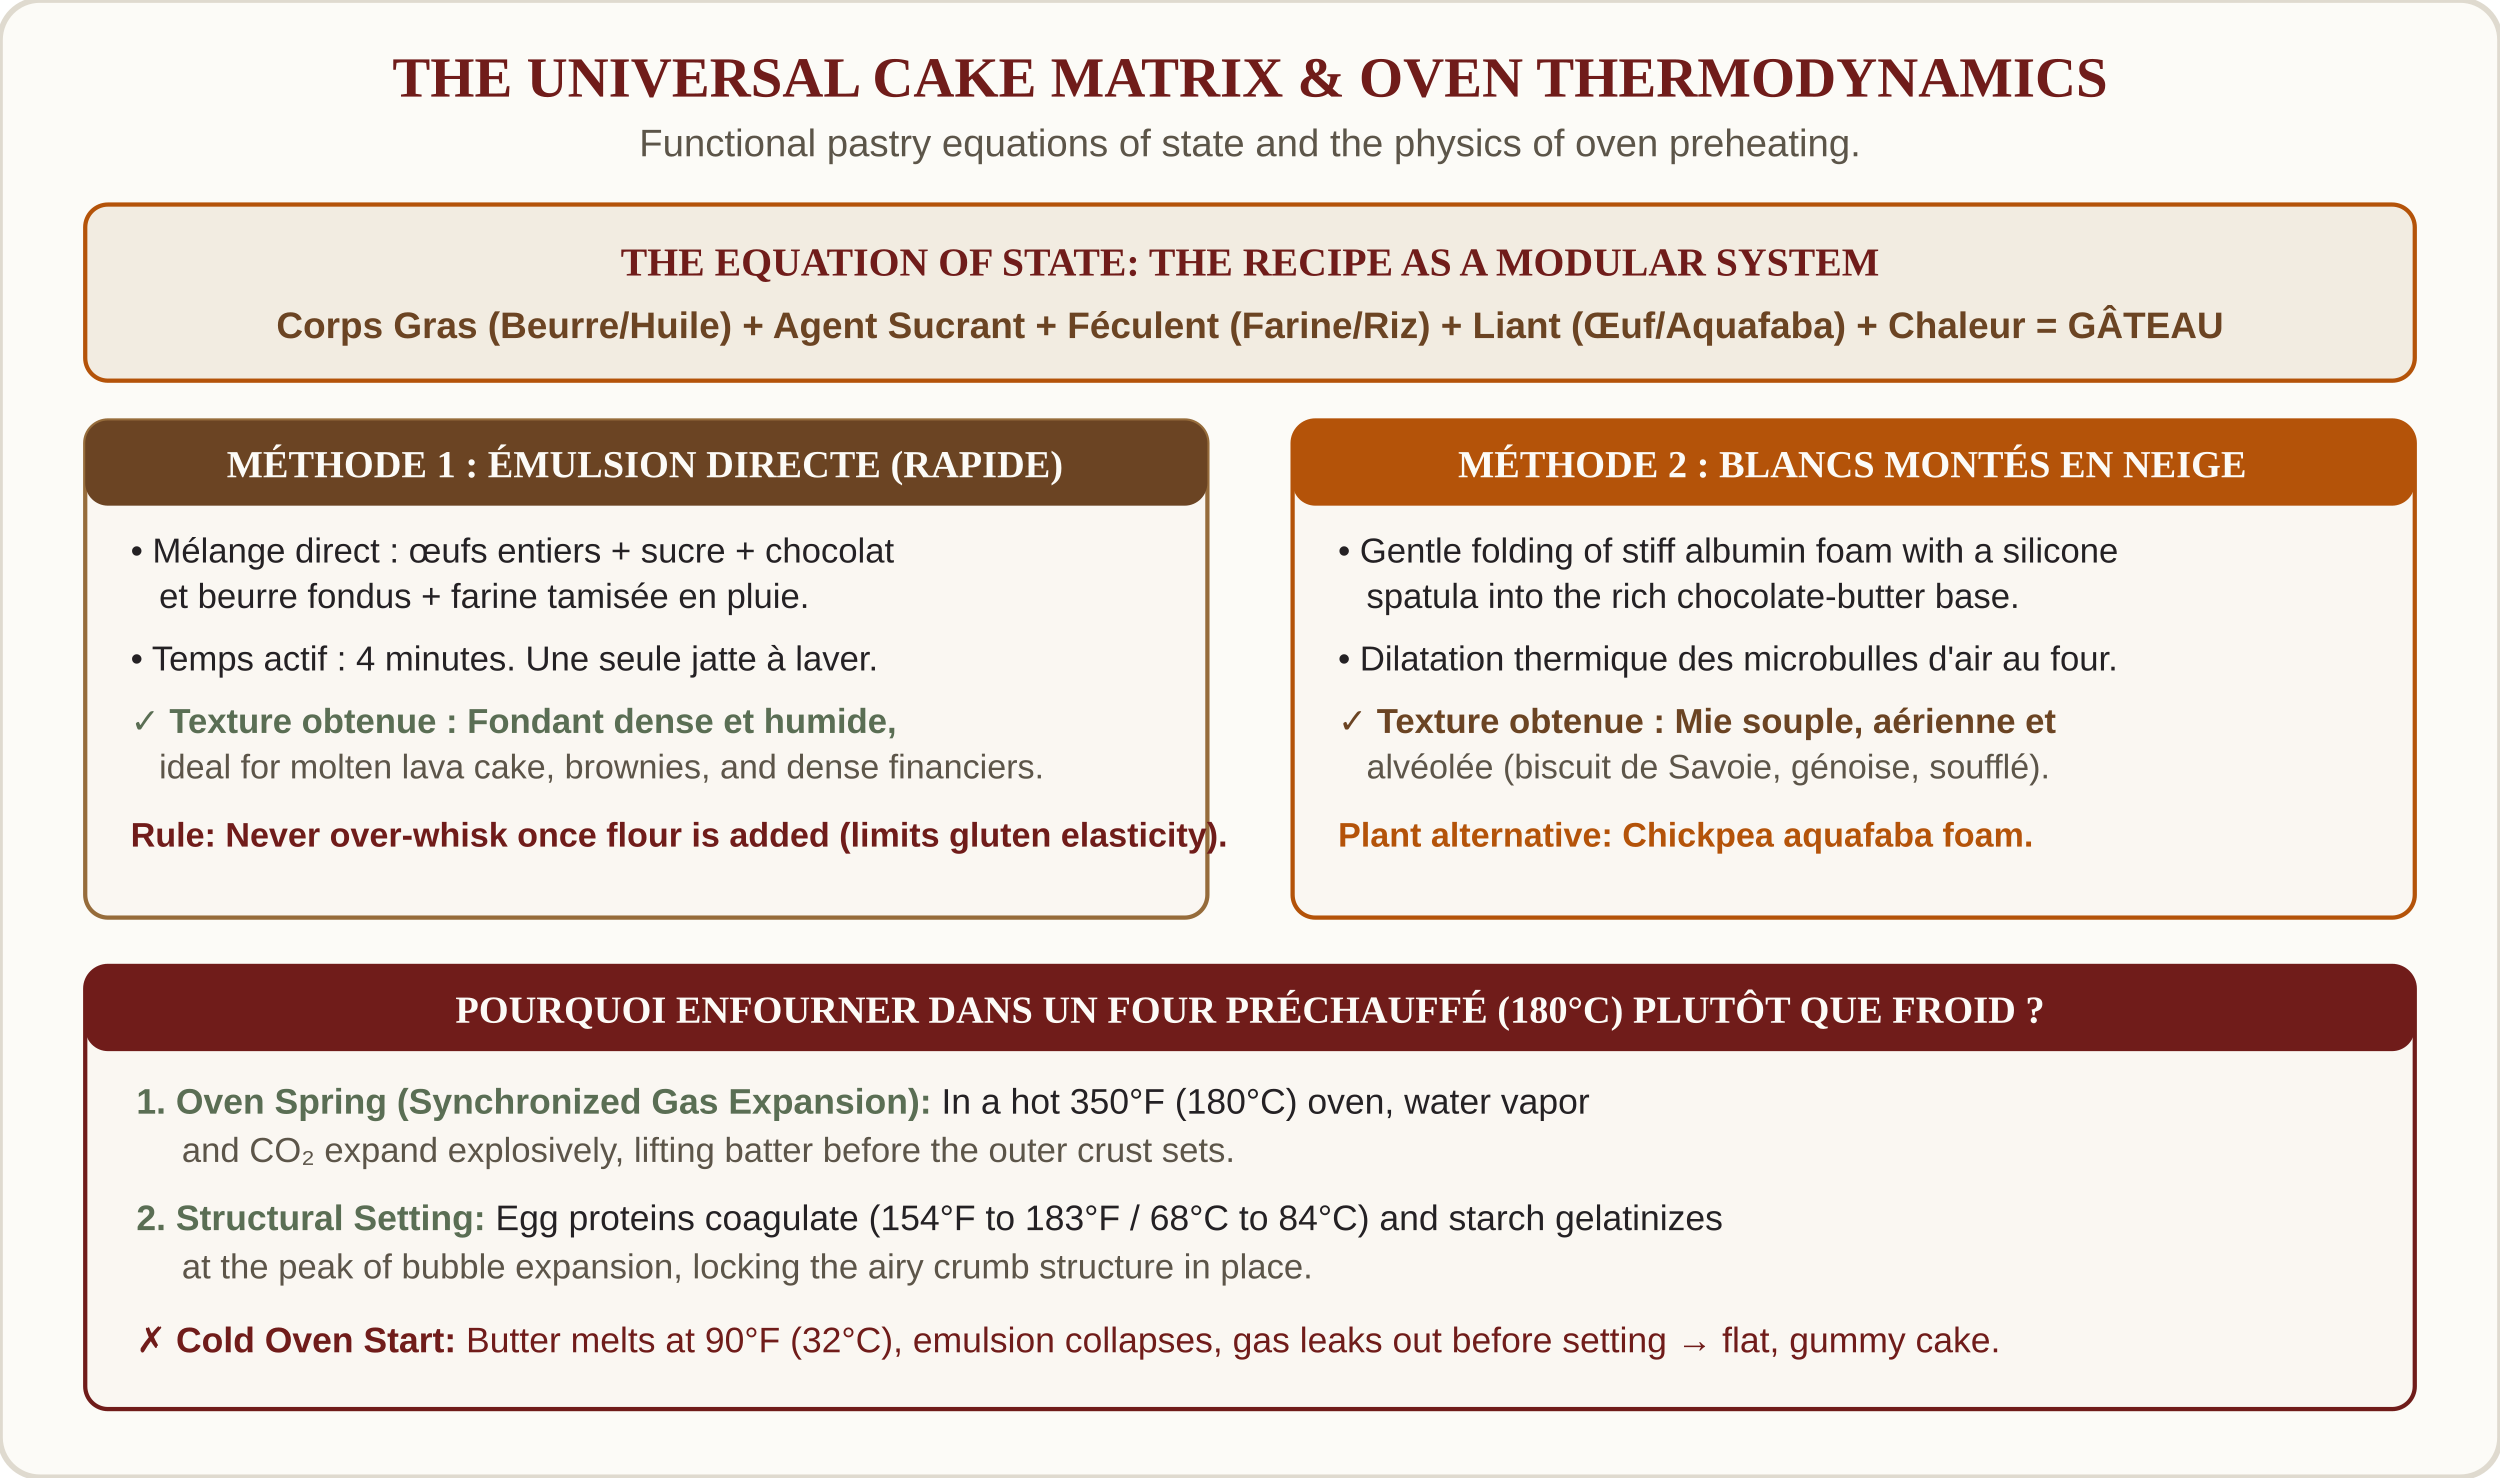
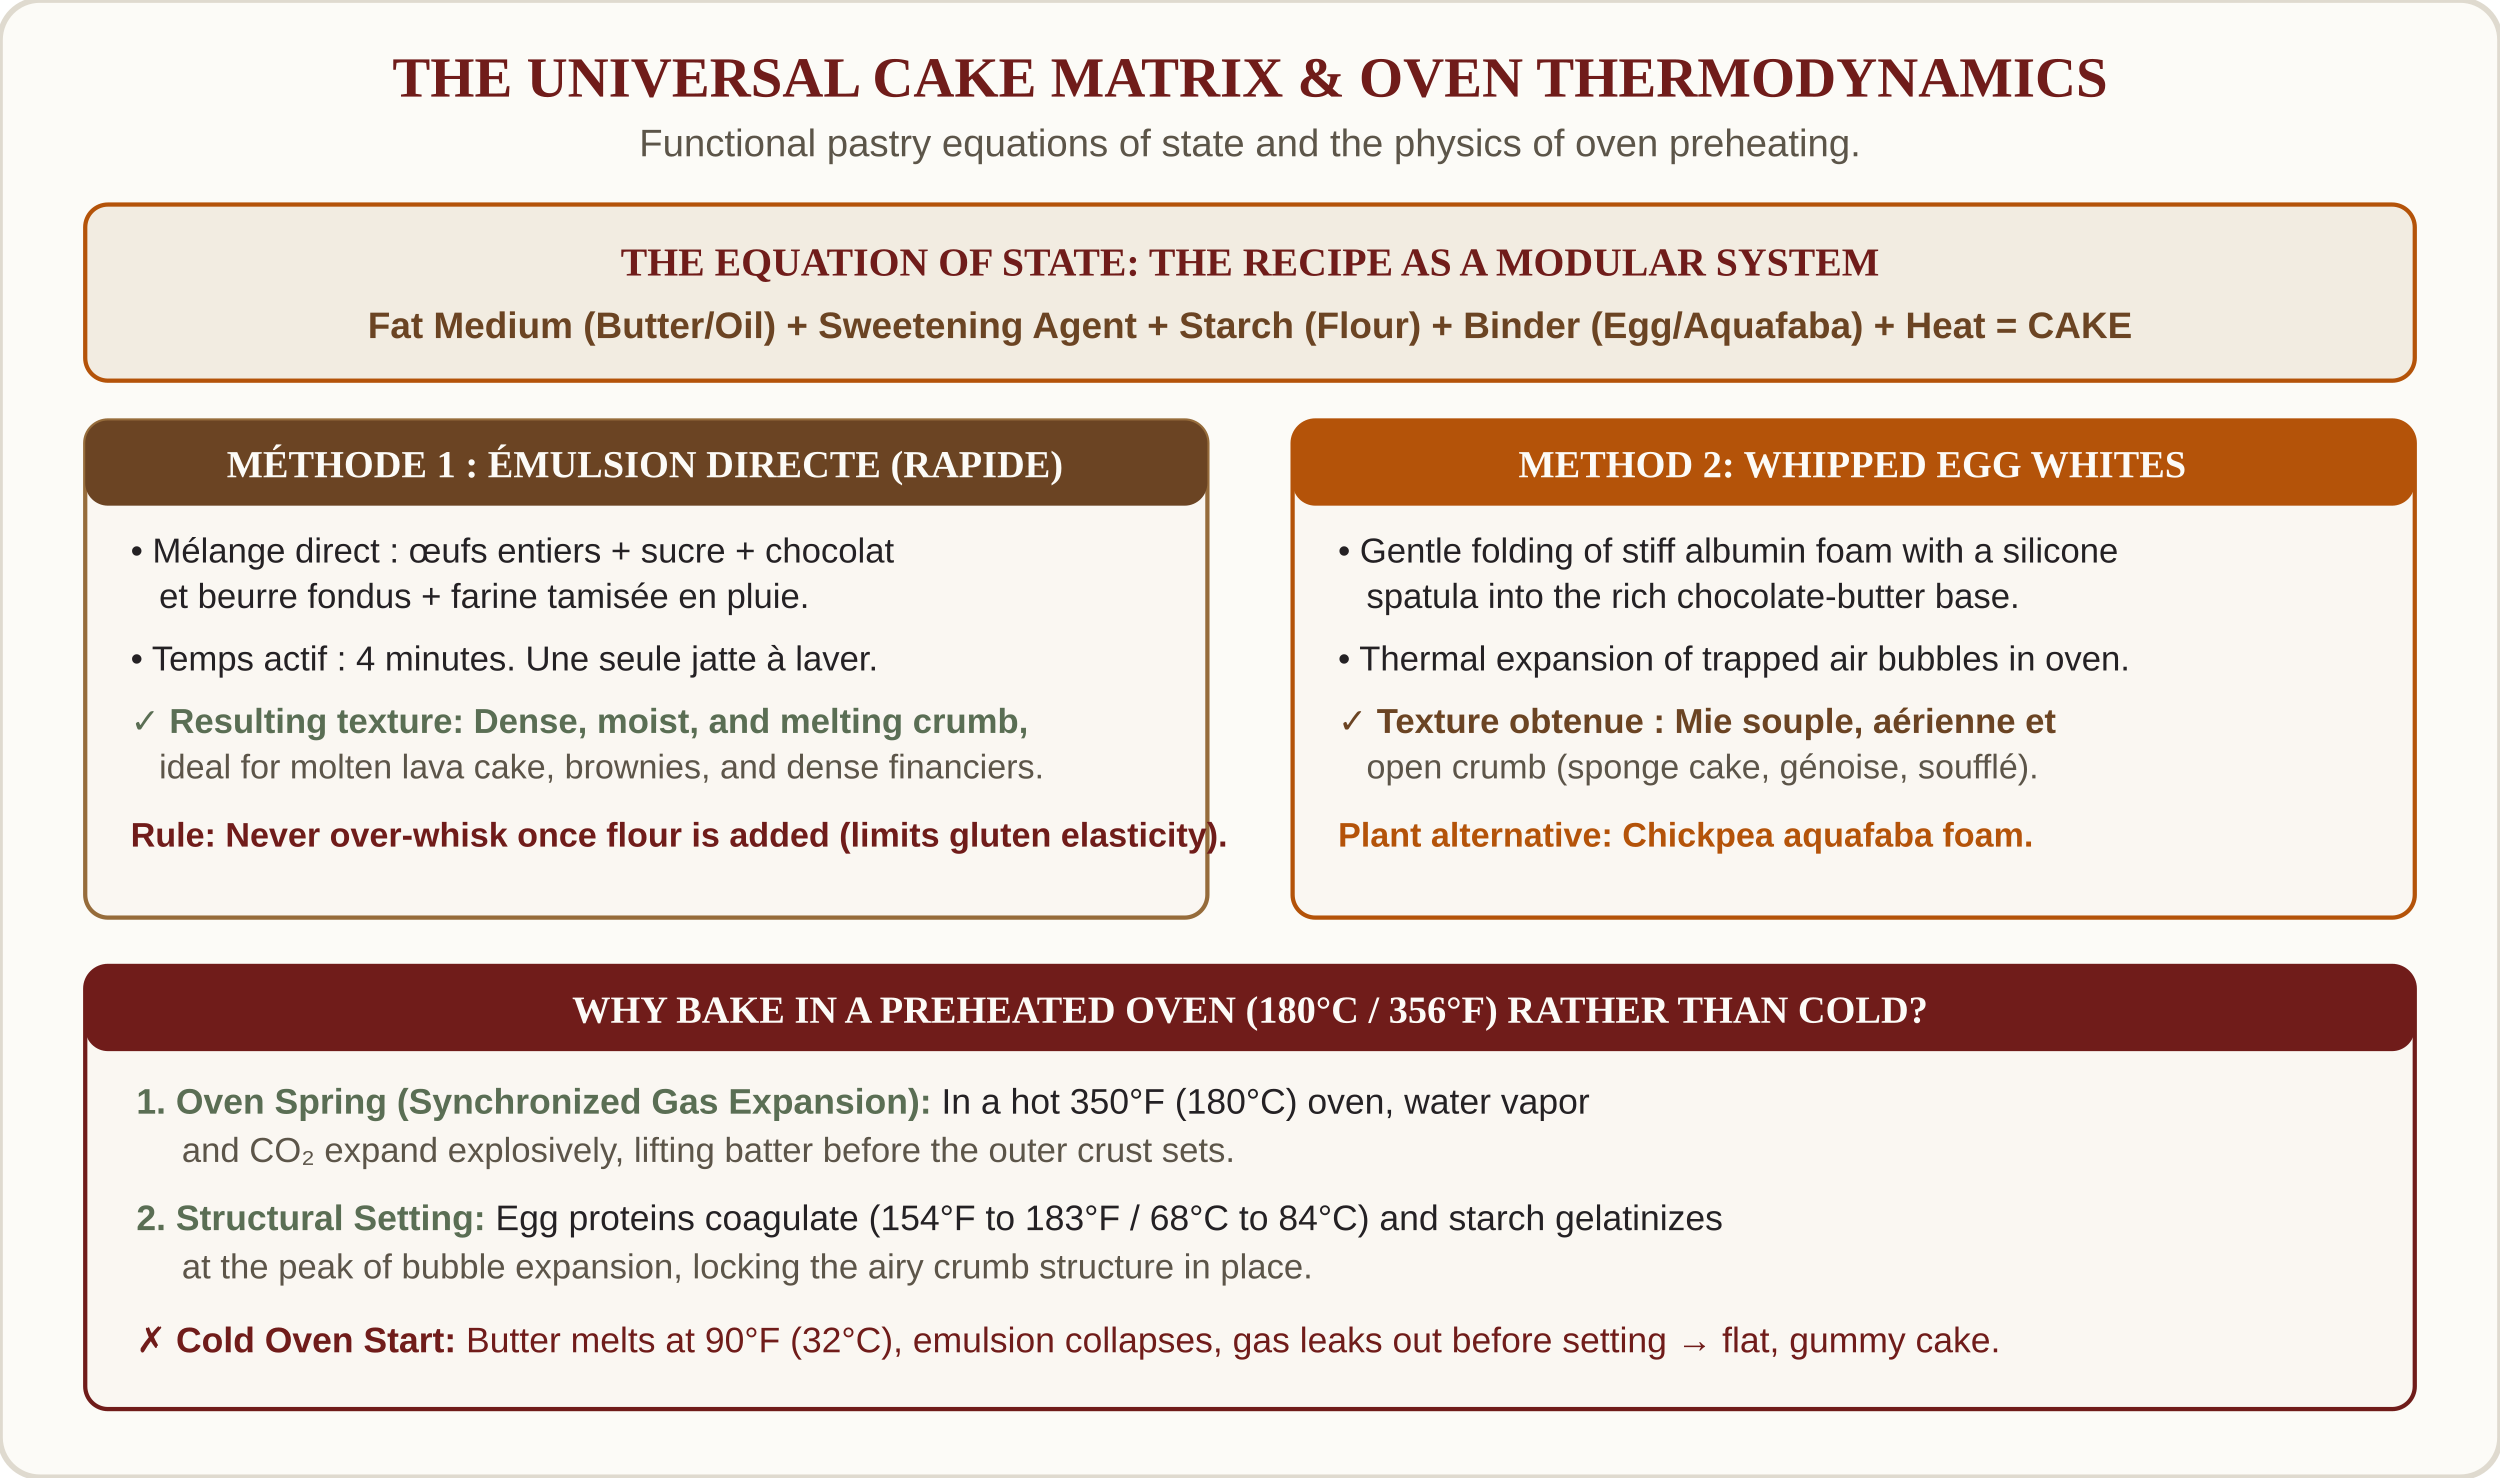
<svg xmlns="http://www.w3.org/2000/svg" viewBox="0 0 880 520" width="100%" height="100%">
  <rect width="880" height="520" rx="14" fill="#FCFBF7" stroke="#DFDACF" stroke-width="2" />
  <text x="440" y="34" font-family="Liberation Serif, Georgia, serif" font-size="20" font-weight="bold" fill="#701C1A" text-anchor="middle">THE UNIVERSAL CAKE MATRIX &amp; OVEN THERMODYNAMICS</text>
  <text x="440" y="55" font-family="Liberation Sans, Arial, sans-serif" font-size="13.5" fill="#5C5549" text-anchor="middle">Functional pastry equations of state and the physics of oven preheating.</text>
  <g transform="translate(30, 72)">
    <rect width="820" height="62" rx="8" fill="#F2ECE1" stroke="#B45309" stroke-width="1.5" />
    <text x="410" y="25" font-family="Liberation Serif, Georgia, serif" font-size="14" font-weight="bold" fill="#701C1A" text-anchor="middle">THE EQUATION OF STATE: THE RECIPE AS A MODULAR SYSTEM</text>
-     <text x="410" y="47" font-family="Liberation Sans, Arial, sans-serif" font-size="13" font-weight="bold" fill="#6B4423" text-anchor="middle">Corps Gras (Beurre/Huile) + Agent Sucrant + Féculent (Farine/Riz) + Liant (Œuf/Aquafaba) + Chaleur = GÂTEAU</text>
+     <text x="410" y="47" font-family="Liberation Sans, Arial, sans-serif" font-size="13" font-weight="bold" fill="#6B4423" text-anchor="middle">Fat Medium (Butter/Oil) + Sweetening Agent + Starch (Flour) + Binder (Egg/Aquafaba) + Heat = CAKE</text>
  </g>
  <g transform="translate(30, 148)">
    <rect width="395" height="175" rx="8" fill="#FAF7F2" stroke="#966C3B" stroke-width="1.5" />
    <rect width="395" height="30" rx="8" fill="#6B4423" />
    <text x="197" y="20" font-family="Liberation Serif, Georgia, serif" font-size="13.5" font-weight="bold" fill="#FCFBF7" text-anchor="middle">MÉTHODE 1 : ÉMULSION DIRECTE (RAPIDE)</text>
    <text x="16" y="50" font-family="Liberation Sans, Arial, sans-serif" font-size="12.2" fill="#242124">• Mélange direct : œufs entiers + sucre + chocolat</text>
    <text x="26" y="66" font-family="Liberation Sans, Arial, sans-serif" font-size="12.2" fill="#242124">et beurre fondus + farine tamisée en pluie.</text>
    <text x="16" y="88" font-family="Liberation Sans, Arial, sans-serif" font-size="12.2" fill="#242124">• Temps actif : 4 minutes. Une seule jatte à laver.</text>
-     <text x="16" y="110" font-family="Liberation Sans, Arial, sans-serif" font-size="12.2" fill="#5A6E54" font-weight="bold">✓ Texture obtenue : Fondant dense et humide,</text>
+     <text x="16" y="110" font-family="Liberation Sans, Arial, sans-serif" font-size="12.2" fill="#5A6E54" font-weight="bold">✓ Resulting texture: Dense, moist, and melting crumb,</text>
    <text x="26" y="126" font-family="Liberation Sans, Arial, sans-serif" font-size="12.0" fill="#5C5549">ideal for molten lava cake, brownies, and dense financiers.</text>
    <text x="16" y="150" font-family="Liberation Sans, Arial, sans-serif" font-size="12.0" font-weight="bold" fill="#701C1A">Rule: Never over-whisk once flour is added (limits gluten elasticity).</text>
  </g>
  <g transform="translate(455, 148)">
    <rect width="395" height="175" rx="8" fill="#FAF7F2" stroke="#B45309" stroke-width="1.5" />
    <rect width="395" height="30" rx="8" fill="#B45309" />
-     <text x="197" y="20" font-family="Liberation Serif, Georgia, serif" font-size="13.5" font-weight="bold" fill="#FCFBF7" text-anchor="middle">MÉTHODE 2 : BLANCS MONTÉS EN NEIGE</text>
+     <text x="197" y="20" font-family="Liberation Serif, Georgia, serif" font-size="13.5" font-weight="bold" fill="#FCFBF7" text-anchor="middle">METHOD 2: WHIPPED EGG WHITES</text>
    <text x="16" y="50" font-family="Liberation Sans, Arial, sans-serif" font-size="12.2" fill="#242124">• Gentle folding of stiff albumin foam with a silicone</text>
    <text x="26" y="66" font-family="Liberation Sans, Arial, sans-serif" font-size="12.2" fill="#242124">spatula into the rich chocolate-butter base.</text>
-     <text x="16" y="88" font-family="Liberation Sans, Arial, sans-serif" font-size="12.2" fill="#242124">• Dilatation thermique des microbulles d'air au four.</text>
+     <text x="16" y="88" font-family="Liberation Sans, Arial, sans-serif" font-size="12.2" fill="#242124">• Thermal expansion of trapped air bubbles in oven.</text>
    <text x="16" y="110" font-family="Liberation Sans, Arial, sans-serif" font-size="12.2" fill="#6B4423" font-weight="bold">✓ Texture obtenue : Mie souple, aérienne et</text>
-     <text x="26" y="126" font-family="Liberation Sans, Arial, sans-serif" font-size="12.0" fill="#5C5549">alvéolée (biscuit de Savoie, génoise, soufflé).</text>
+     <text x="26" y="126" font-family="Liberation Sans, Arial, sans-serif" font-size="12.0" fill="#5C5549">open crumb (sponge cake, génoise, soufflé).</text>
    <text x="16" y="150" font-family="Liberation Sans, Arial, sans-serif" font-size="12.0" font-weight="bold" fill="#B45309">Plant alternative: Chickpea aquafaba foam.</text>
  </g>
  <g transform="translate(30, 340)">
    <rect width="820" height="156" rx="8" fill="#FAF7F2" stroke="#701C1A" stroke-width="1.5" />
    <rect width="820" height="30" rx="8" fill="#701C1A" />
-     <text x="410" y="20" font-family="Liberation Serif, Georgia, serif" font-size="13.5" font-weight="bold" fill="#FCFBF7" text-anchor="middle">POURQUOI ENFOURNER DANS UN FOUR PRÉCHAUFFÉ (180°C) PLUTÔT QUE FROID ?</text>
+     <text x="410" y="20" font-family="Liberation Serif, Georgia, serif" font-size="13.5" font-weight="bold" fill="#FCFBF7" text-anchor="middle">WHY BAKE IN A PREHEATED OVEN (180°C / 356°F) RATHER THAN COLD?</text>
    <text x="18" y="52" font-family="Liberation Sans, Arial, sans-serif" font-size="12.5" fill="#242124">
      <tspan font-weight="bold" fill="#5A6E54">1. Oven Spring (Synchronized Gas Expansion):</tspan> In a hot 350°F (180°C) oven, water vapor</text>
    <text x="34" y="69" font-family="Liberation Sans, Arial, sans-serif" font-size="12.2" fill="#5C5549">and CO₂ expand explosively, lifting batter before the outer crust sets.</text>
    <text x="18" y="93" font-family="Liberation Sans, Arial, sans-serif" font-size="12.5" fill="#242124">
      <tspan font-weight="bold" fill="#5A6E54">2. Structural Setting:</tspan> Egg proteins coagulate (154°F to 183°F / 68°C to 84°C) and starch gelatinizes</text>
    <text x="34" y="110" font-family="Liberation Sans, Arial, sans-serif" font-size="12.2" fill="#5C5549">at the peak of bubble expansion, locking the airy crumb structure in place.</text>
    <text x="18" y="136" font-family="Liberation Sans, Arial, sans-serif" font-size="12.5" fill="#701C1A">
      <tspan font-weight="bold">✗ Cold Oven Start:</tspan> Butter melts at 90°F (32°C), emulsion collapses, gas leaks out before setting → flat, gummy cake.</text>
  </g>
</svg>
